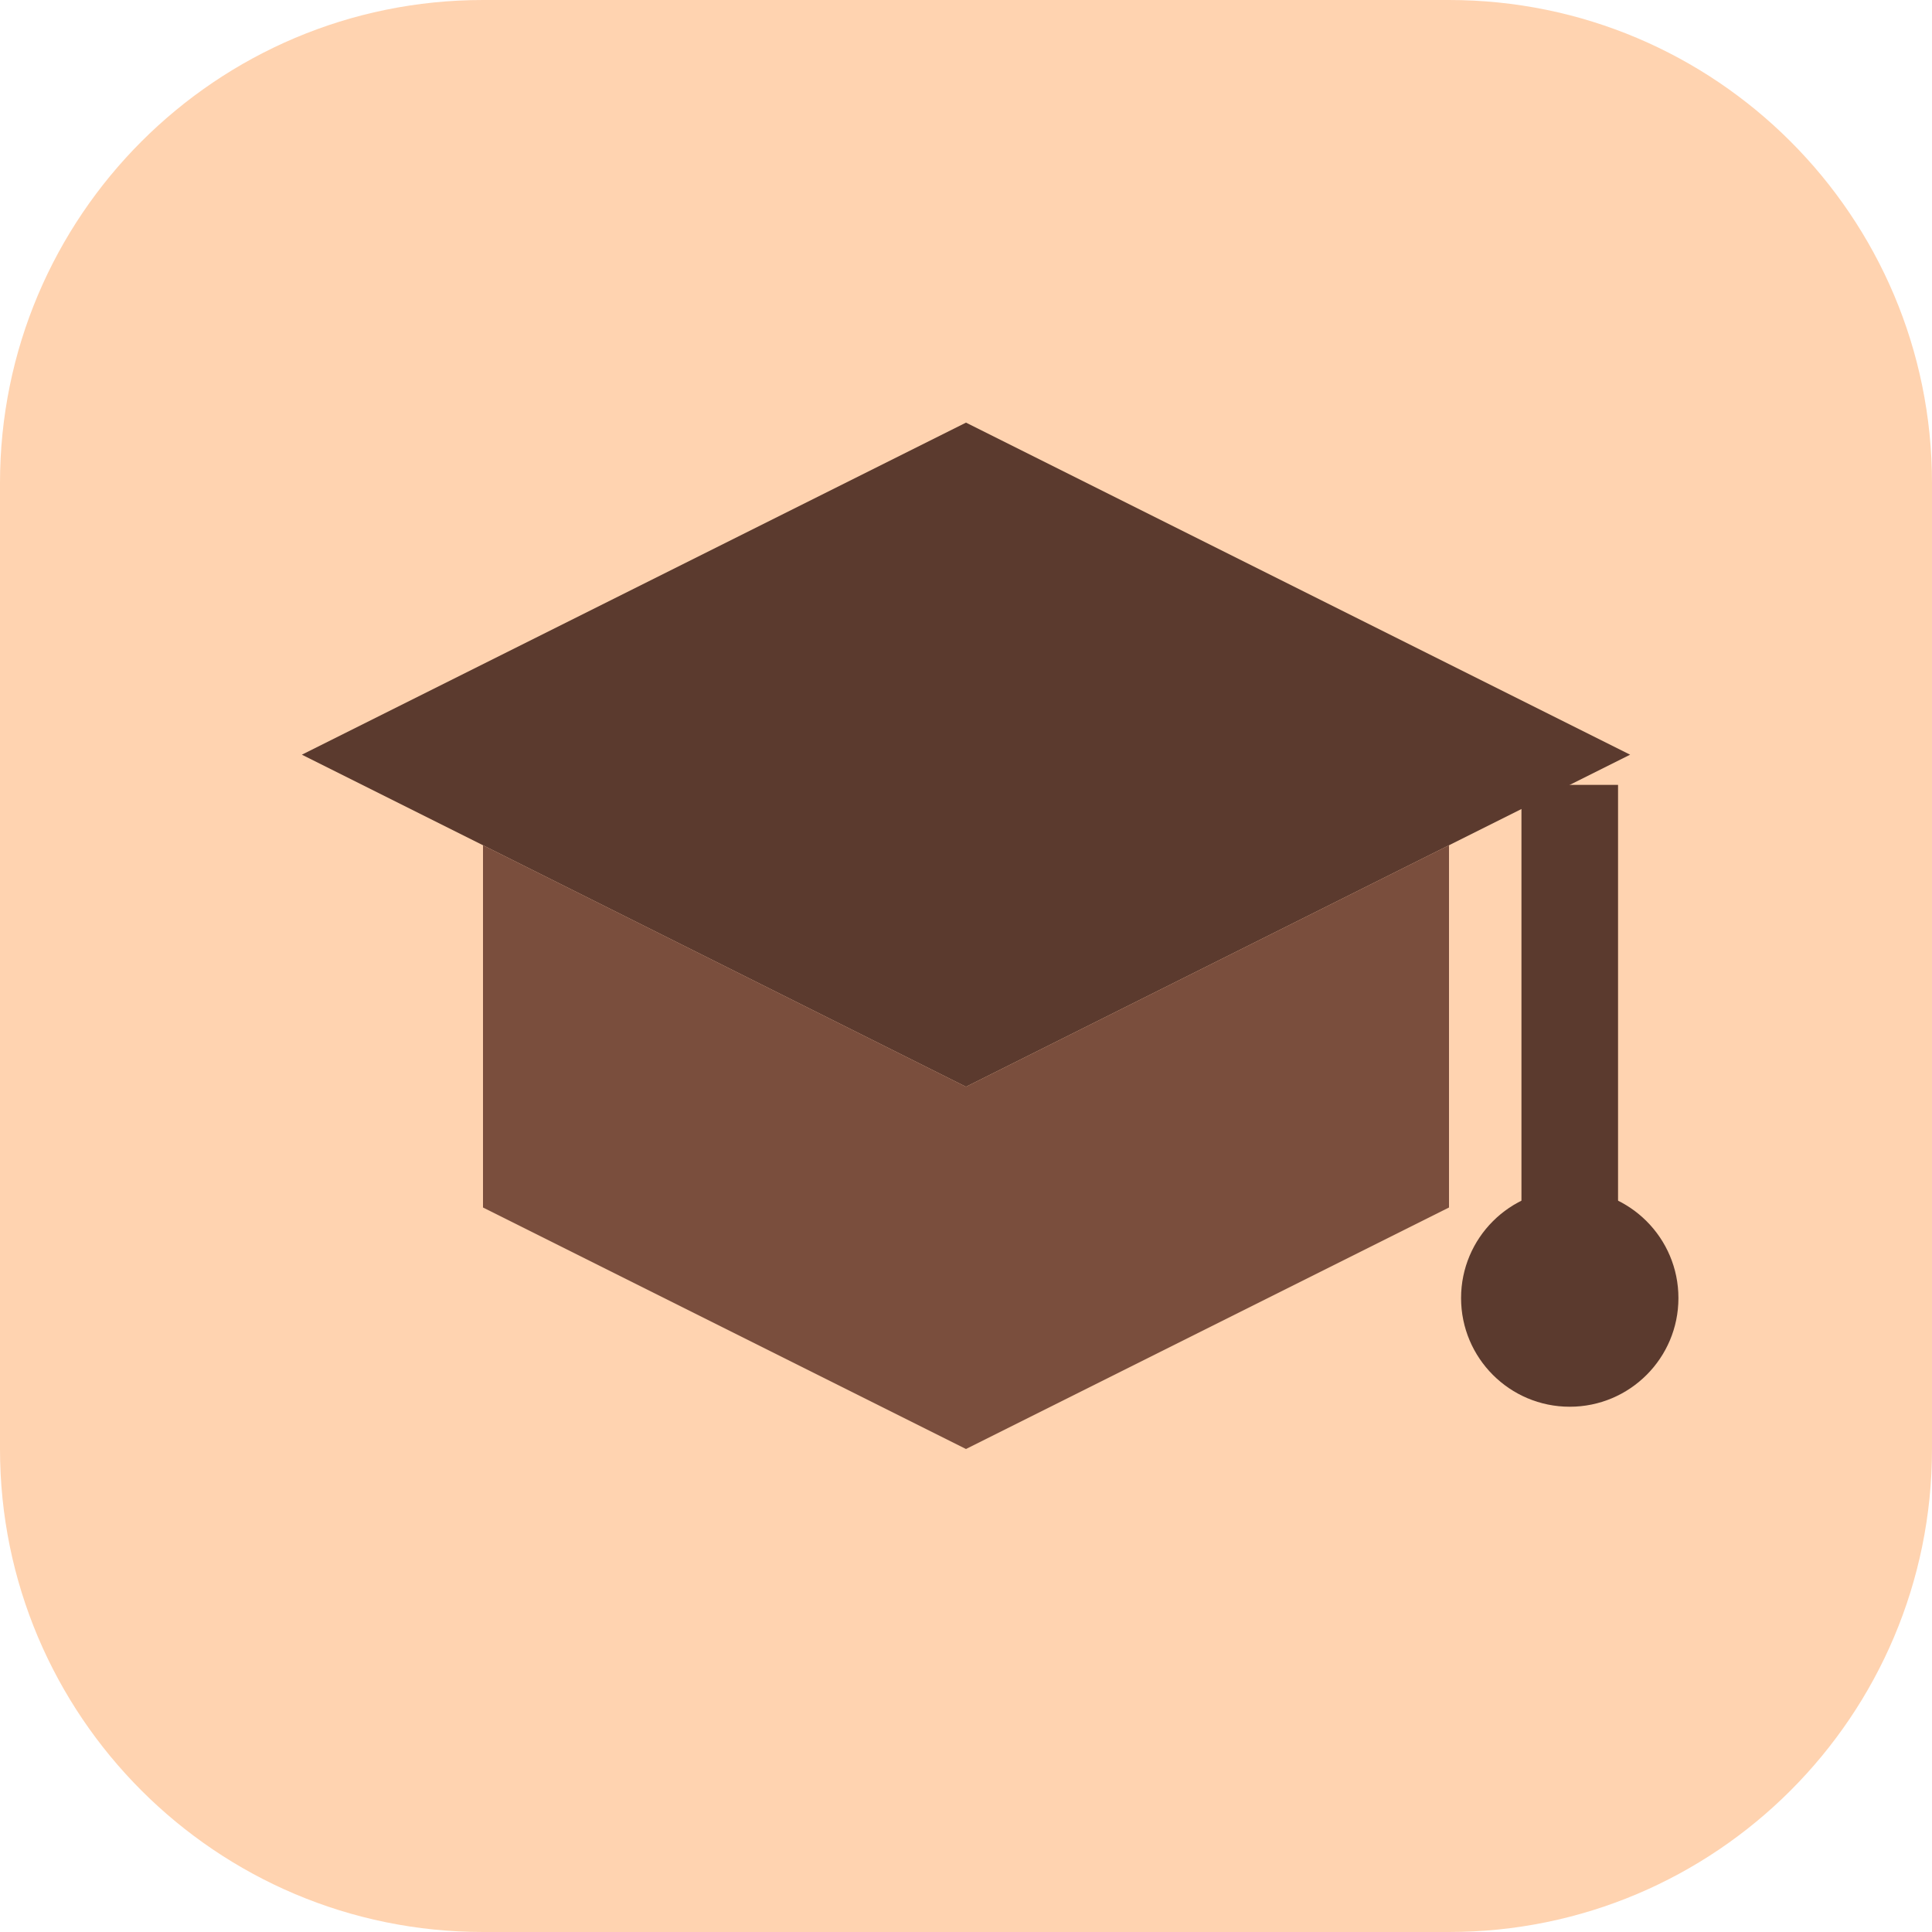
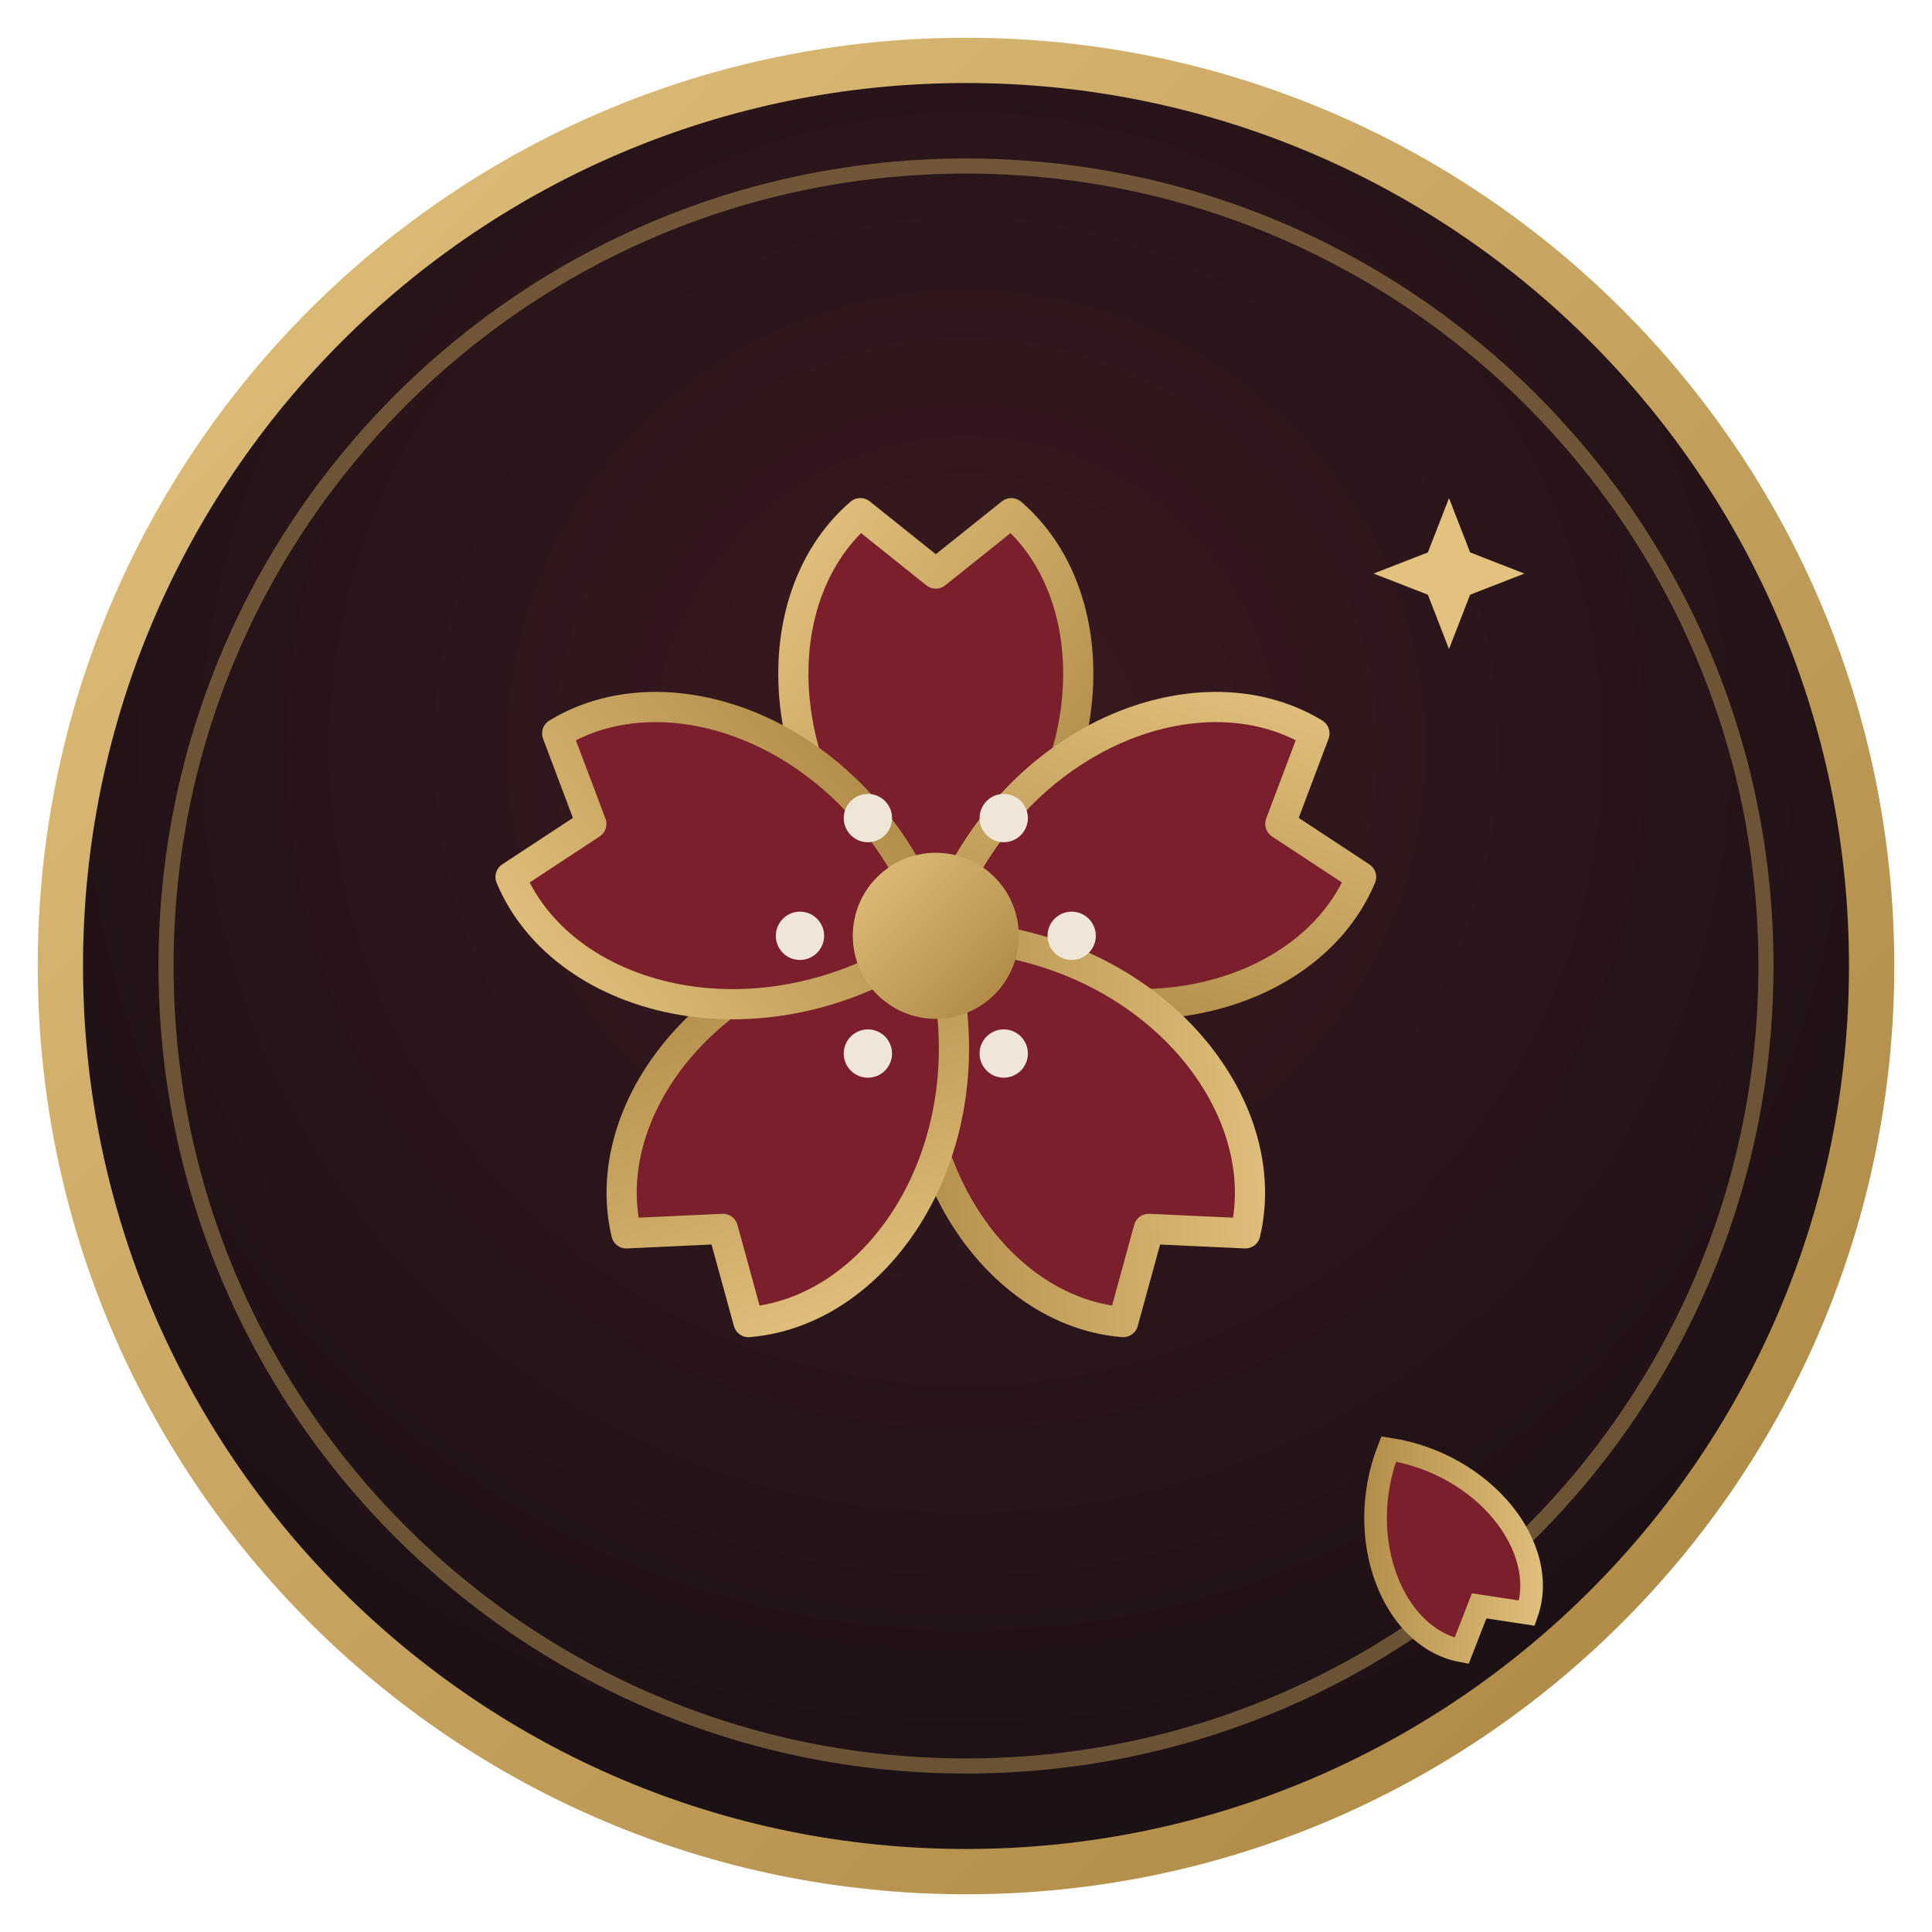
- <svg xmlns="http://www.w3.org/2000/svg" viewBox="0 0 32 32">
-   <rect width="32" height="32" rx="8" fill="#FFD3B0" />
-   <polygon points="16,7 27,12.5 16,18 5,12.5" fill="#5B3A2E" />
-   <polygon points="16,18 24,14 24,20 16,24 8,20 8,14" fill="#7A4E3D" />
-   <line x1="26" y1="13" x2="26" y2="20" stroke="#5B3A2E" stroke-width="1.6" />
-   <circle cx="26" cy="21.5" r="1.8" fill="#5B3A2E" />
+ <svg xmlns="http://www.w3.org/2000/svg" viewBox="0 0 128 128" role="img" aria-label="EduStudy Hub">
+   <defs>
+     <radialGradient id="bg" cx="50%" cy="38%" r="65%">
+       <stop offset="0" stop-color="#3A1A20" />
+       <stop offset="1" stop-color="#1A1014" />
+     </radialGradient>
+     <linearGradient id="gold" x1="0" y1="0" x2="1" y2="1">
+       <stop offset="0" stop-color="#E2C27E" />
+       <stop offset="1" stop-color="#A9843F" />
+     </linearGradient>
+   </defs>
+   <circle cx="64" cy="64" r="60" fill="url(#bg)" />
+   <circle cx="64" cy="64" r="60" fill="none" stroke="url(#gold)" stroke-width="3" />
+   <circle cx="64" cy="64" r="53" fill="none" stroke="#C9A55C" stroke-opacity=".45" stroke-width="1" />
+   <path d="M0 0 C-11 -8 -12 -22 -5 -28 L0 -24 L5 -28 C12 -22 11 -8 0 0Z" transform="translate(62 62) rotate(0)" fill="#7A1F2B" stroke="url(#gold)" stroke-width="2" stroke-linejoin="round" />
+   <path d="M0 0 C-11 -8 -12 -22 -5 -28 L0 -24 L5 -28 C12 -22 11 -8 0 0Z" transform="translate(62 62) rotate(72)" fill="#7A1F2B" stroke="url(#gold)" stroke-width="2" stroke-linejoin="round" />
+   <path d="M0 0 C-11 -8 -12 -22 -5 -28 L0 -24 L5 -28 C12 -22 11 -8 0 0Z" transform="translate(62 62) rotate(144)" fill="#7A1F2B" stroke="url(#gold)" stroke-width="2" stroke-linejoin="round" />
+   <path d="M0 0 C-11 -8 -12 -22 -5 -28 L0 -24 L5 -28 C12 -22 11 -8 0 0Z" transform="translate(62 62) rotate(216)" fill="#7A1F2B" stroke="url(#gold)" stroke-width="2" stroke-linejoin="round" />
+   <path d="M0 0 C-11 -8 -12 -22 -5 -28 L0 -24 L5 -28 C12 -22 11 -8 0 0Z" transform="translate(62 62) rotate(288)" fill="#7A1F2B" stroke="url(#gold)" stroke-width="2" stroke-linejoin="round" />
+   <circle cx="62" cy="62" r="5.5" fill="url(#gold)" />
+   <circle cx="71.0" cy="62.0" r="1.6" fill="#EFE6D8" />
+   <circle cx="66.5" cy="69.8" r="1.6" fill="#EFE6D8" />
+   <circle cx="57.5" cy="69.8" r="1.6" fill="#EFE6D8" />
+   <circle cx="53.0" cy="62.0" r="1.6" fill="#EFE6D8" />
+   <circle cx="57.5" cy="54.2" r="1.6" fill="#EFE6D8" />
+   <circle cx="66.5" cy="54.2" r="1.6" fill="#EFE6D8" />
+   <path d="M0 0 C-5 -4 -6 -11 -2.5 -14 L0 -12 L2.5 -14 C6 -11 5 -4 0 0Z" transform="translate(92 96) rotate(150)" fill="#7A1F2B" stroke="url(#gold)" stroke-width="1.5" />
+   <path d="M96 33 L97.4 36.6 L101 38 L97.4 39.4 L96 43 L94.6 39.4 L91 38 L94.6 36.6Z" fill="#E2C27E" opacity="1" />
</svg>
